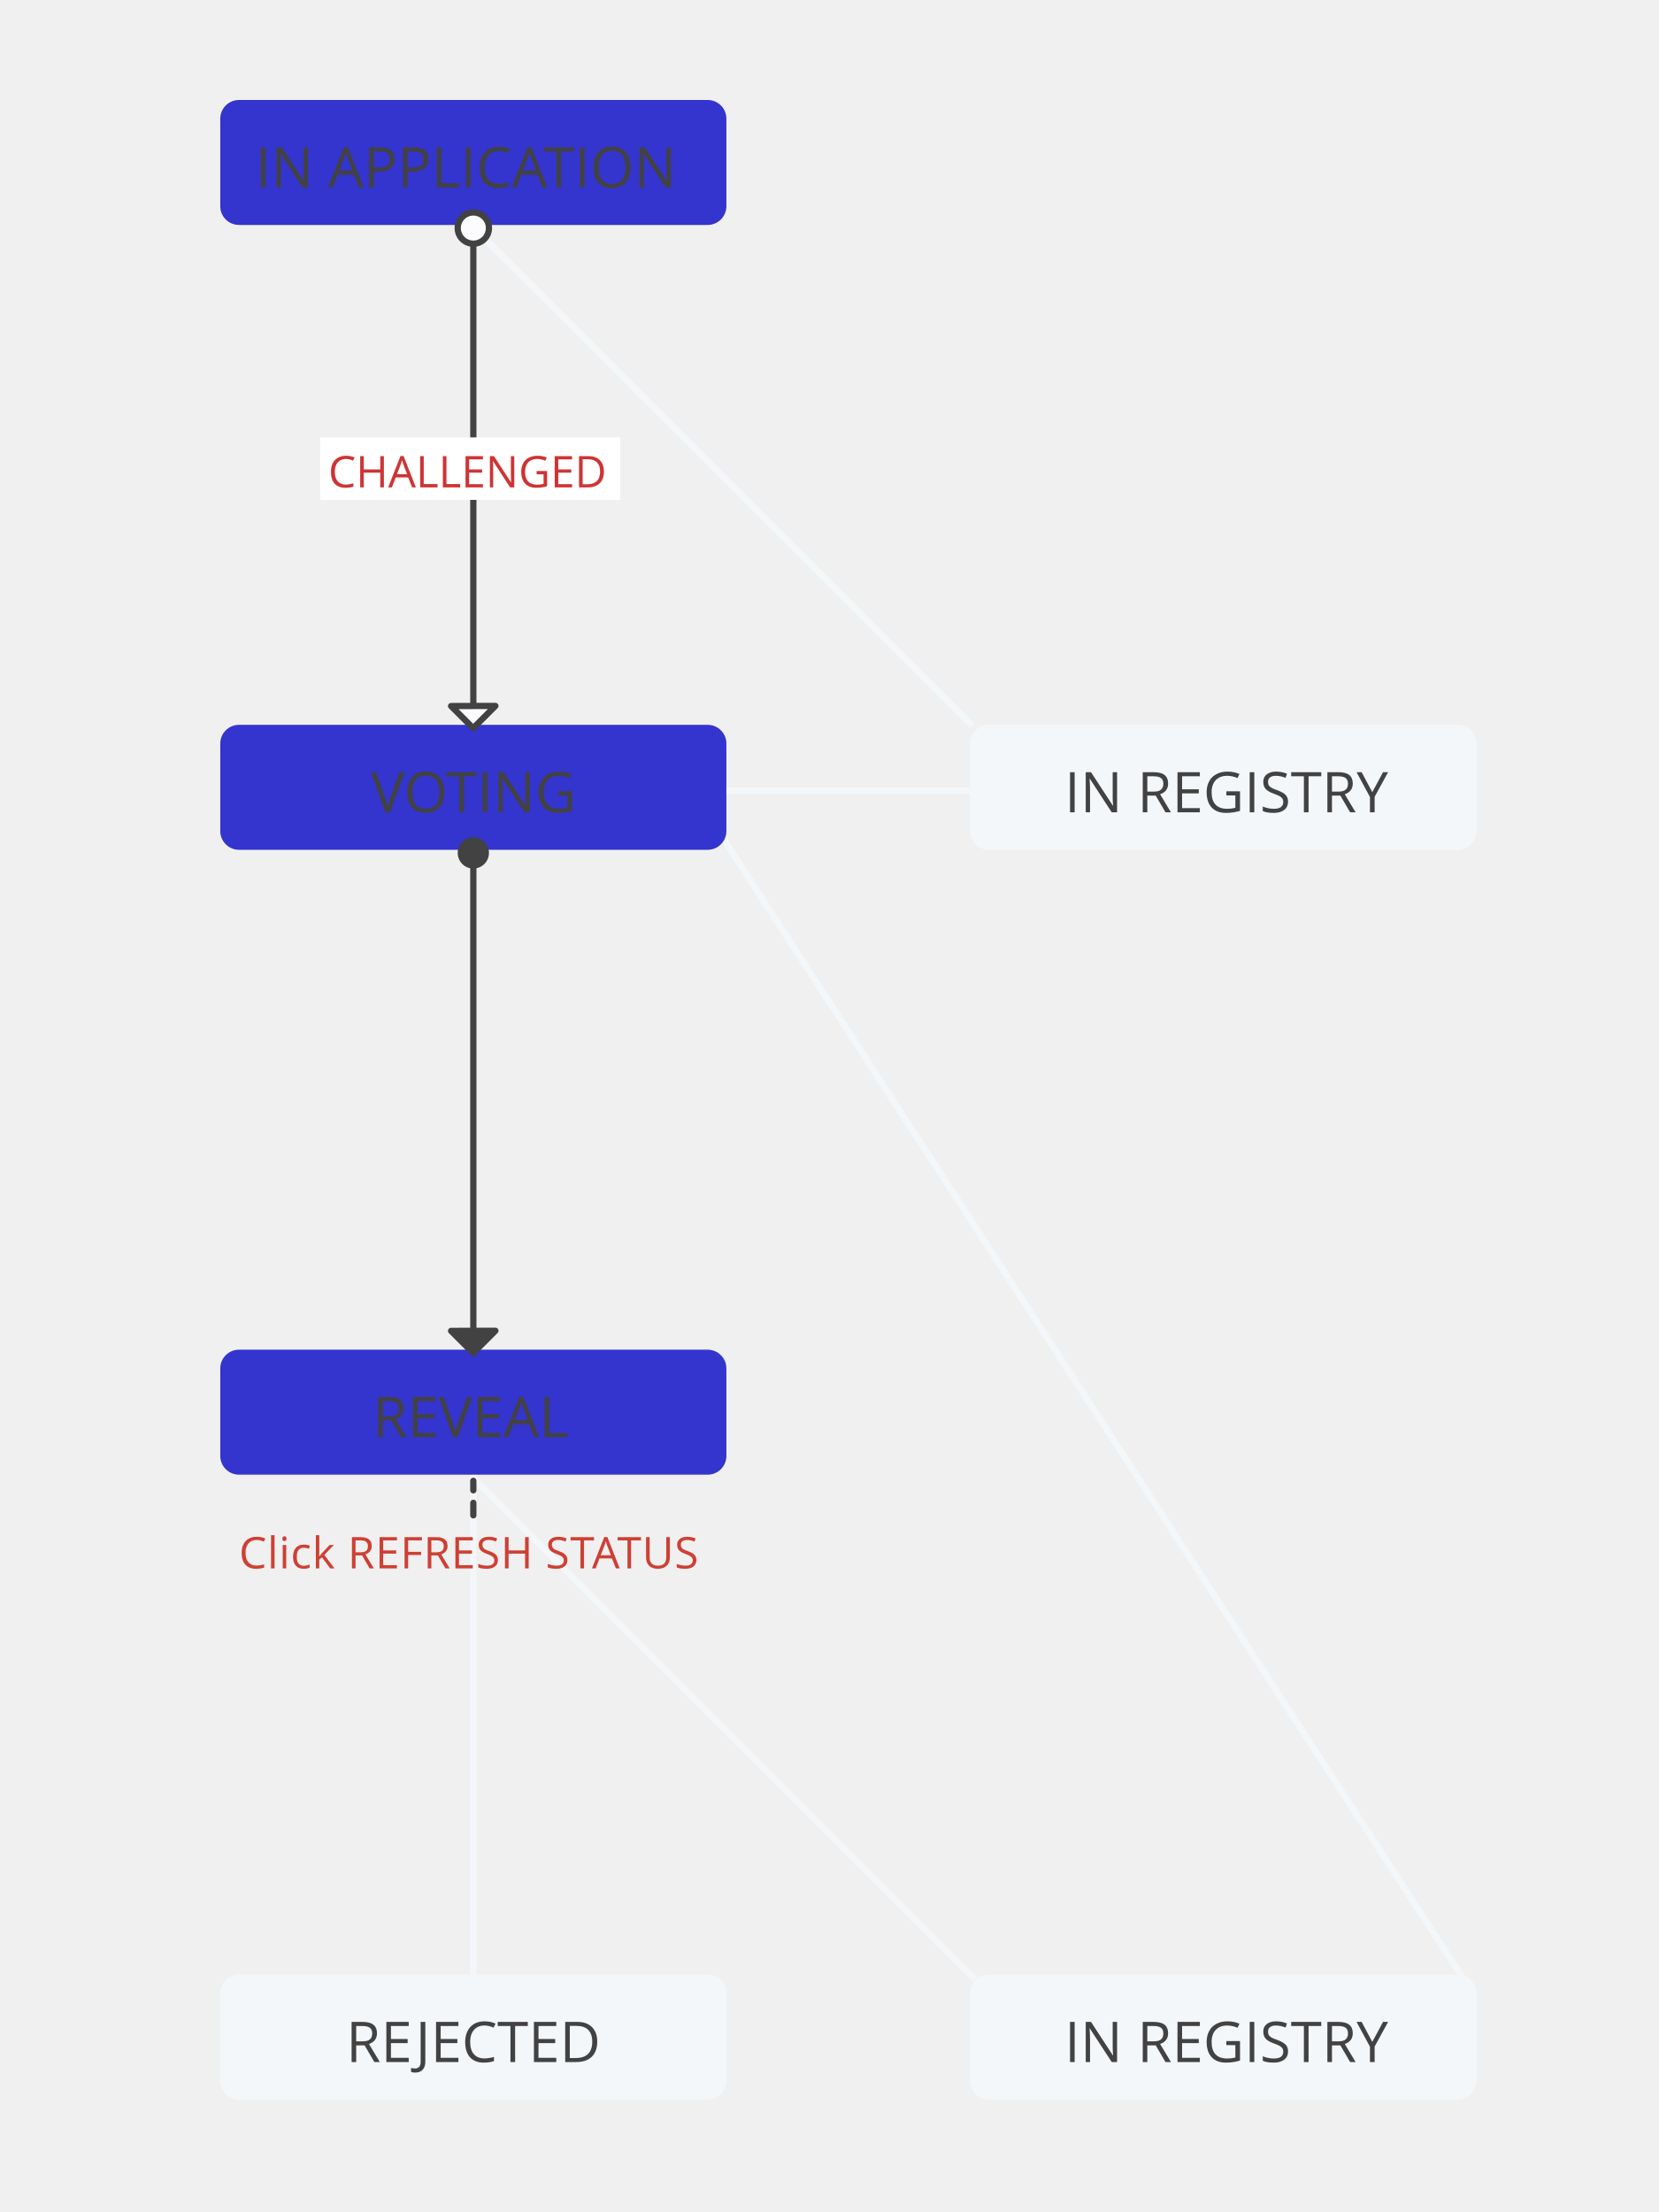
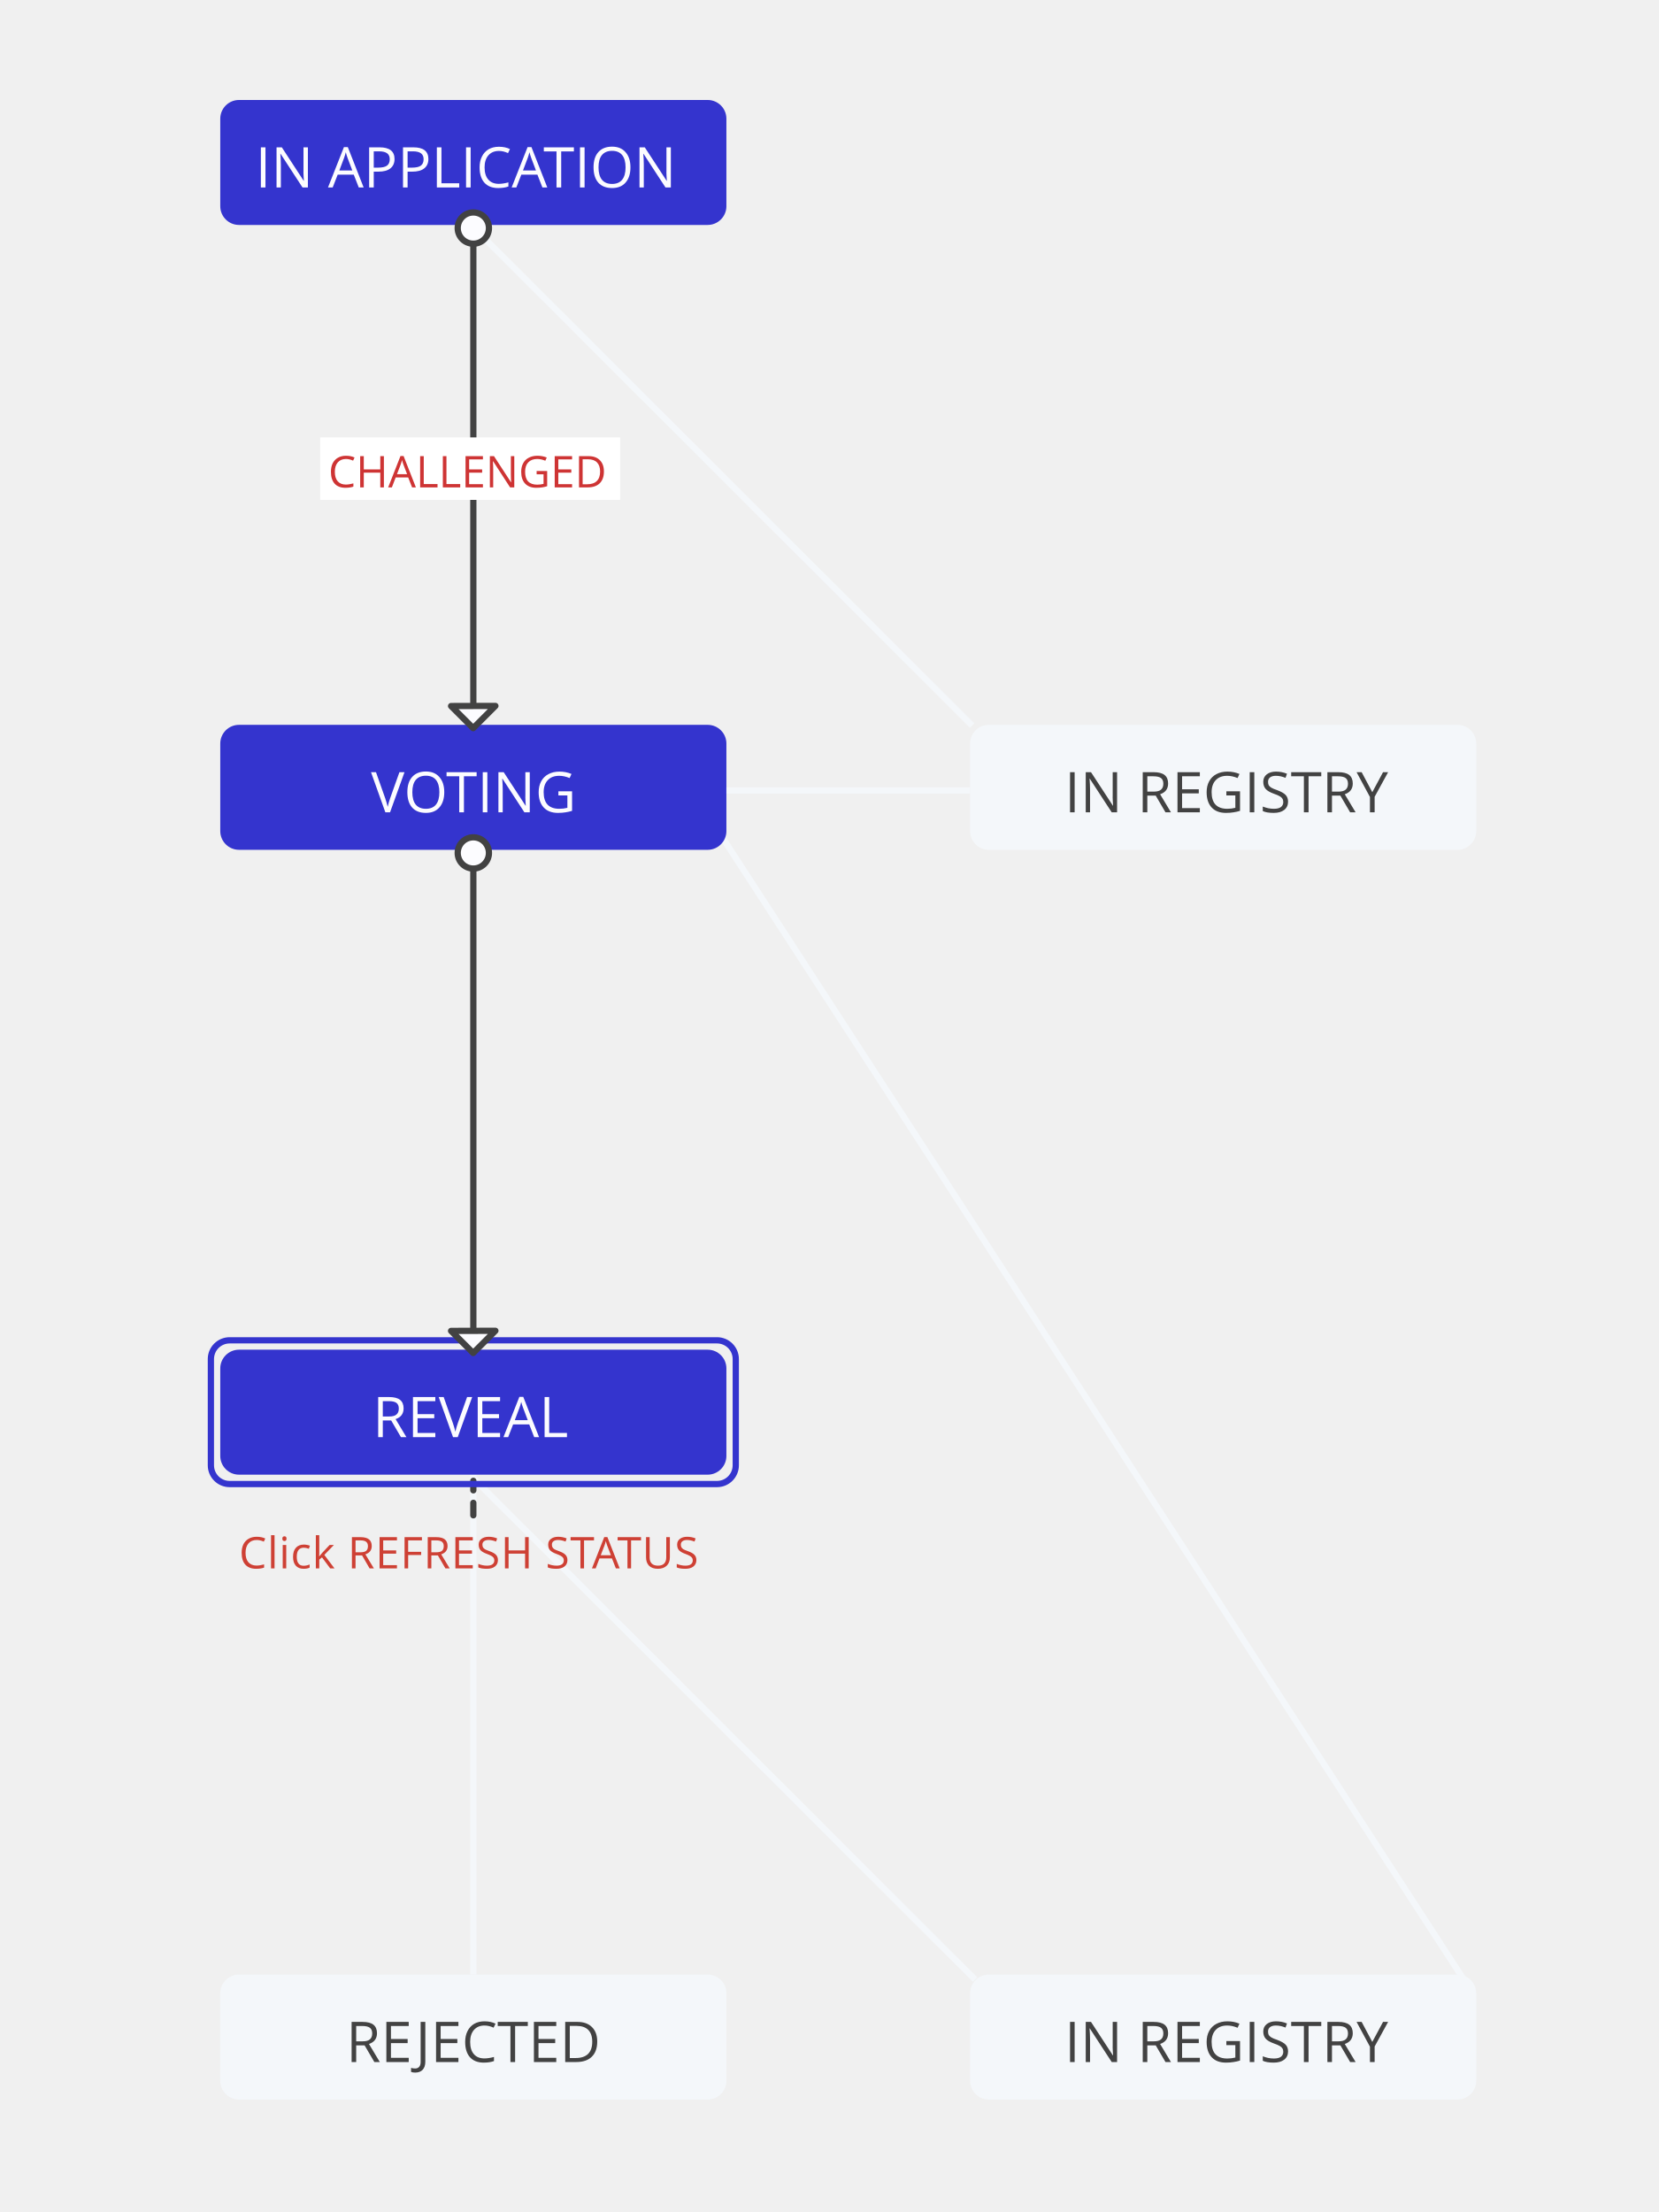
<svg xmlns="http://www.w3.org/2000/svg" width="300px" height="400px" viewBox="0 0 231 354" version="1.1">
  <defs />
-   <g id="Page-1" stroke="none" stroke-width="1" fill="none" fill-rule="evenodd">
-     <g id="Map-–-REVEAL-(PENDING)">
+   <g id="Stage-Maps" stroke="none" stroke-width="1" fill="none" fill-rule="evenodd">
+     <g id="map_reveal_pending">
      <path d="M152.023,115.936 L163.46,335.06" id="Line" stroke="#F4F7FA" stroke-linecap="square" transform="translate(157.7414, 225.4982) rotate(-210) translate(-157.7414, -225.4982) " />
      <path d="M58.5,35.5 L58.5,115.5" id="Line" stroke="#F4F7FA" stroke-linecap="square" />
      <path d="M58.476,36.33 L138.319,116.103 L58.476,36.33 Z" id="Line" stroke="#F4F7FA" stroke-linecap="square" />
      <path d="M98.492,220.12 L98.542,332.985" id="Line" stroke="#F4F7FA" stroke-linecap="square" transform="translate(98.51718, 276.5525) rotate(-45) translate(-98.51718, -276.5525) " />
      <path d="M58.5,235.5 L58.5,315.5" id="Line" stroke="#F4F7FA" stroke-linecap="square" />
      <path d="M58.5,242.506 L58.5,236.983" id="Line" stroke="#424242" stroke-linecap="round" stroke-linejoin="round" stroke-dasharray="2,2" />
      <text id="Click-REFRESH-STATUS" font-family="Open Sans, sans-serif" font-size="7" font-weight="normal" line-spacing="10" letter-spacing="0.1" fill="#CE4034">
        <tspan x="21" y="251">Click </tspan>
        <tspan x="38.382" y="251" font-family="Open Sans, sans-serif" font-weight="500">REFRESH STATUS</tspan>
      </text>
      <rect id="Rectangle-11" fill="#3434CE" x="18" y="16" width="81" height="20" rx="3" />
-       <text id="IN-APPLICATION" font-family="Open Sans, sans-serif" font-size="9" font-weight="500" fill="#424242">
+       <text id="IN-APPLICATION" font-family="Open Sans, sans-serif" font-size="9" font-weight="500" fill="#FCFCFF">
        <tspan x="23.61" y="30">IN APPLICATION</tspan>
      </text>
      <rect id="Rectangle-11-Copy" fill="#3434CE" x="18" y="116" width="81" height="20" rx="3" />
-       <text id="VOTING" font-family="Open Sans, sans-serif" font-size="9" font-weight="500" fill="#424242">
+       <text id="VOTING" font-family="Open Sans, sans-serif" font-size="9" font-weight="500" fill="#FCFCFF">
        <tspan x="42.125" y="130">VOTING</tspan>
      </text>
      <rect id="Rectangle-11-Copy-2" fill="#3434CE" x="18" y="216" width="81" height="20" rx="3" />
-       <text id="REVEAL" font-family="Open Sans, sans-serif" font-size="9" font-weight="500" fill="#424242">
+       <rect id="Rectangle-11-Copy-6" stroke="#3434CE" x="16.5" y="214.5" width="84" height="23" rx="3" />
+       <text id="REVEAL" font-family="Open Sans, sans-serif" font-size="9" font-weight="500" fill="#FCFCFF">
        <tspan x="42.387" y="230">REVEAL</tspan>
      </text>
      <rect id="Rectangle-11-Copy-3" fill="#F4F7FA" x="18" y="316" width="81" height="20" rx="3" />
      <text id="REJECTED" font-family="Open Sans, sans-serif" font-size="9" font-weight="normal" fill="#424242">
        <tspan x="38.129" y="330">REJECTED</tspan>
      </text>
      <rect id="Rectangle-11-Copy-5" fill="#F4F7FA" x="138" y="316" width="81" height="20" rx="3" />
      <text id="IN-REGISTRY" font-family="Open Sans, sans-serif" font-size="9" font-weight="normal" fill="#424242">
        <tspan x="153.107" y="330">IN REGISTRY</tspan>
      </text>
      <rect id="Rectangle-11-Copy-4" fill="#F4F7FA" x="138" y="116" width="81" height="20" rx="3" />
      <text id="IN-REGISTRY" font-family="Open Sans, sans-serif" font-size="9" font-weight="normal" fill="#424242">
        <tspan x="153.107" y="130">IN REGISTRY</tspan>
      </text>
      <path d="M118.5,108.487 L118.5,146.5" id="Line" stroke="#F4F7FA" stroke-linecap="square" transform="translate(119, 127) rotate(-270) translate(-119, -127) " />
      <g id="Group" transform="translate(54, 34)" stroke="#424242">
        <path d="M4.5,1.5 L4.5,81.5" id="Line" stroke-linecap="square" />
        <circle id="Oval-2" fill="#FCFCFF" cx="4.5" cy="2.5" r="2.5" />
        <polygon id="Path-4" fill="#FCFCFF" stroke-linecap="round" stroke-linejoin="round" points="8.032 78.973 4.475 82.531 0.937 78.993" />
      </g>
      <g id="Group-4" transform="translate(34, 70)">
        <rect id="Rectangle-12" fill="#FFFFFF" x="0" y="0" width="48" height="10" />
        <text id="CHALLENGED" font-family="Open Sans, sans-serif" font-size="7" font-weight="500" fill="#CE3434">
          <tspan x="1.288" y="8">CHALLENGED</tspan>
        </text>
      </g>
-       <g id="Group-2" transform="translate(54, 134)">
-         <circle id="Oval-2" fill="#424242" cx="4.5" cy="2.5" r="2.5" />
-         <path d="M4.5,1.5 L4.5,81.5" id="Line" stroke="#424242" stroke-linecap="square" />
-         <polygon id="Path-4" stroke="#424242" fill="#424242" stroke-linecap="round" stroke-linejoin="round" points="8.032 78.973 4.475 82.531 0.937 78.993" />
+       <g id="Group-2" transform="translate(54, 134)" stroke="#424242">
+         <path d="M4.5,1.5 L4.5,81.5" id="Line" stroke-linecap="square" />
+         <circle id="Oval-2" fill="#FCFCFF" cx="4.5" cy="2.5" r="2.5" />
+         <polygon id="Path-4" fill="#FCFCFF" stroke-linecap="round" stroke-linejoin="round" points="8.032 78.973 4.475 82.531 0.937 78.993" />
      </g>
    </g>
  </g>
</svg>
